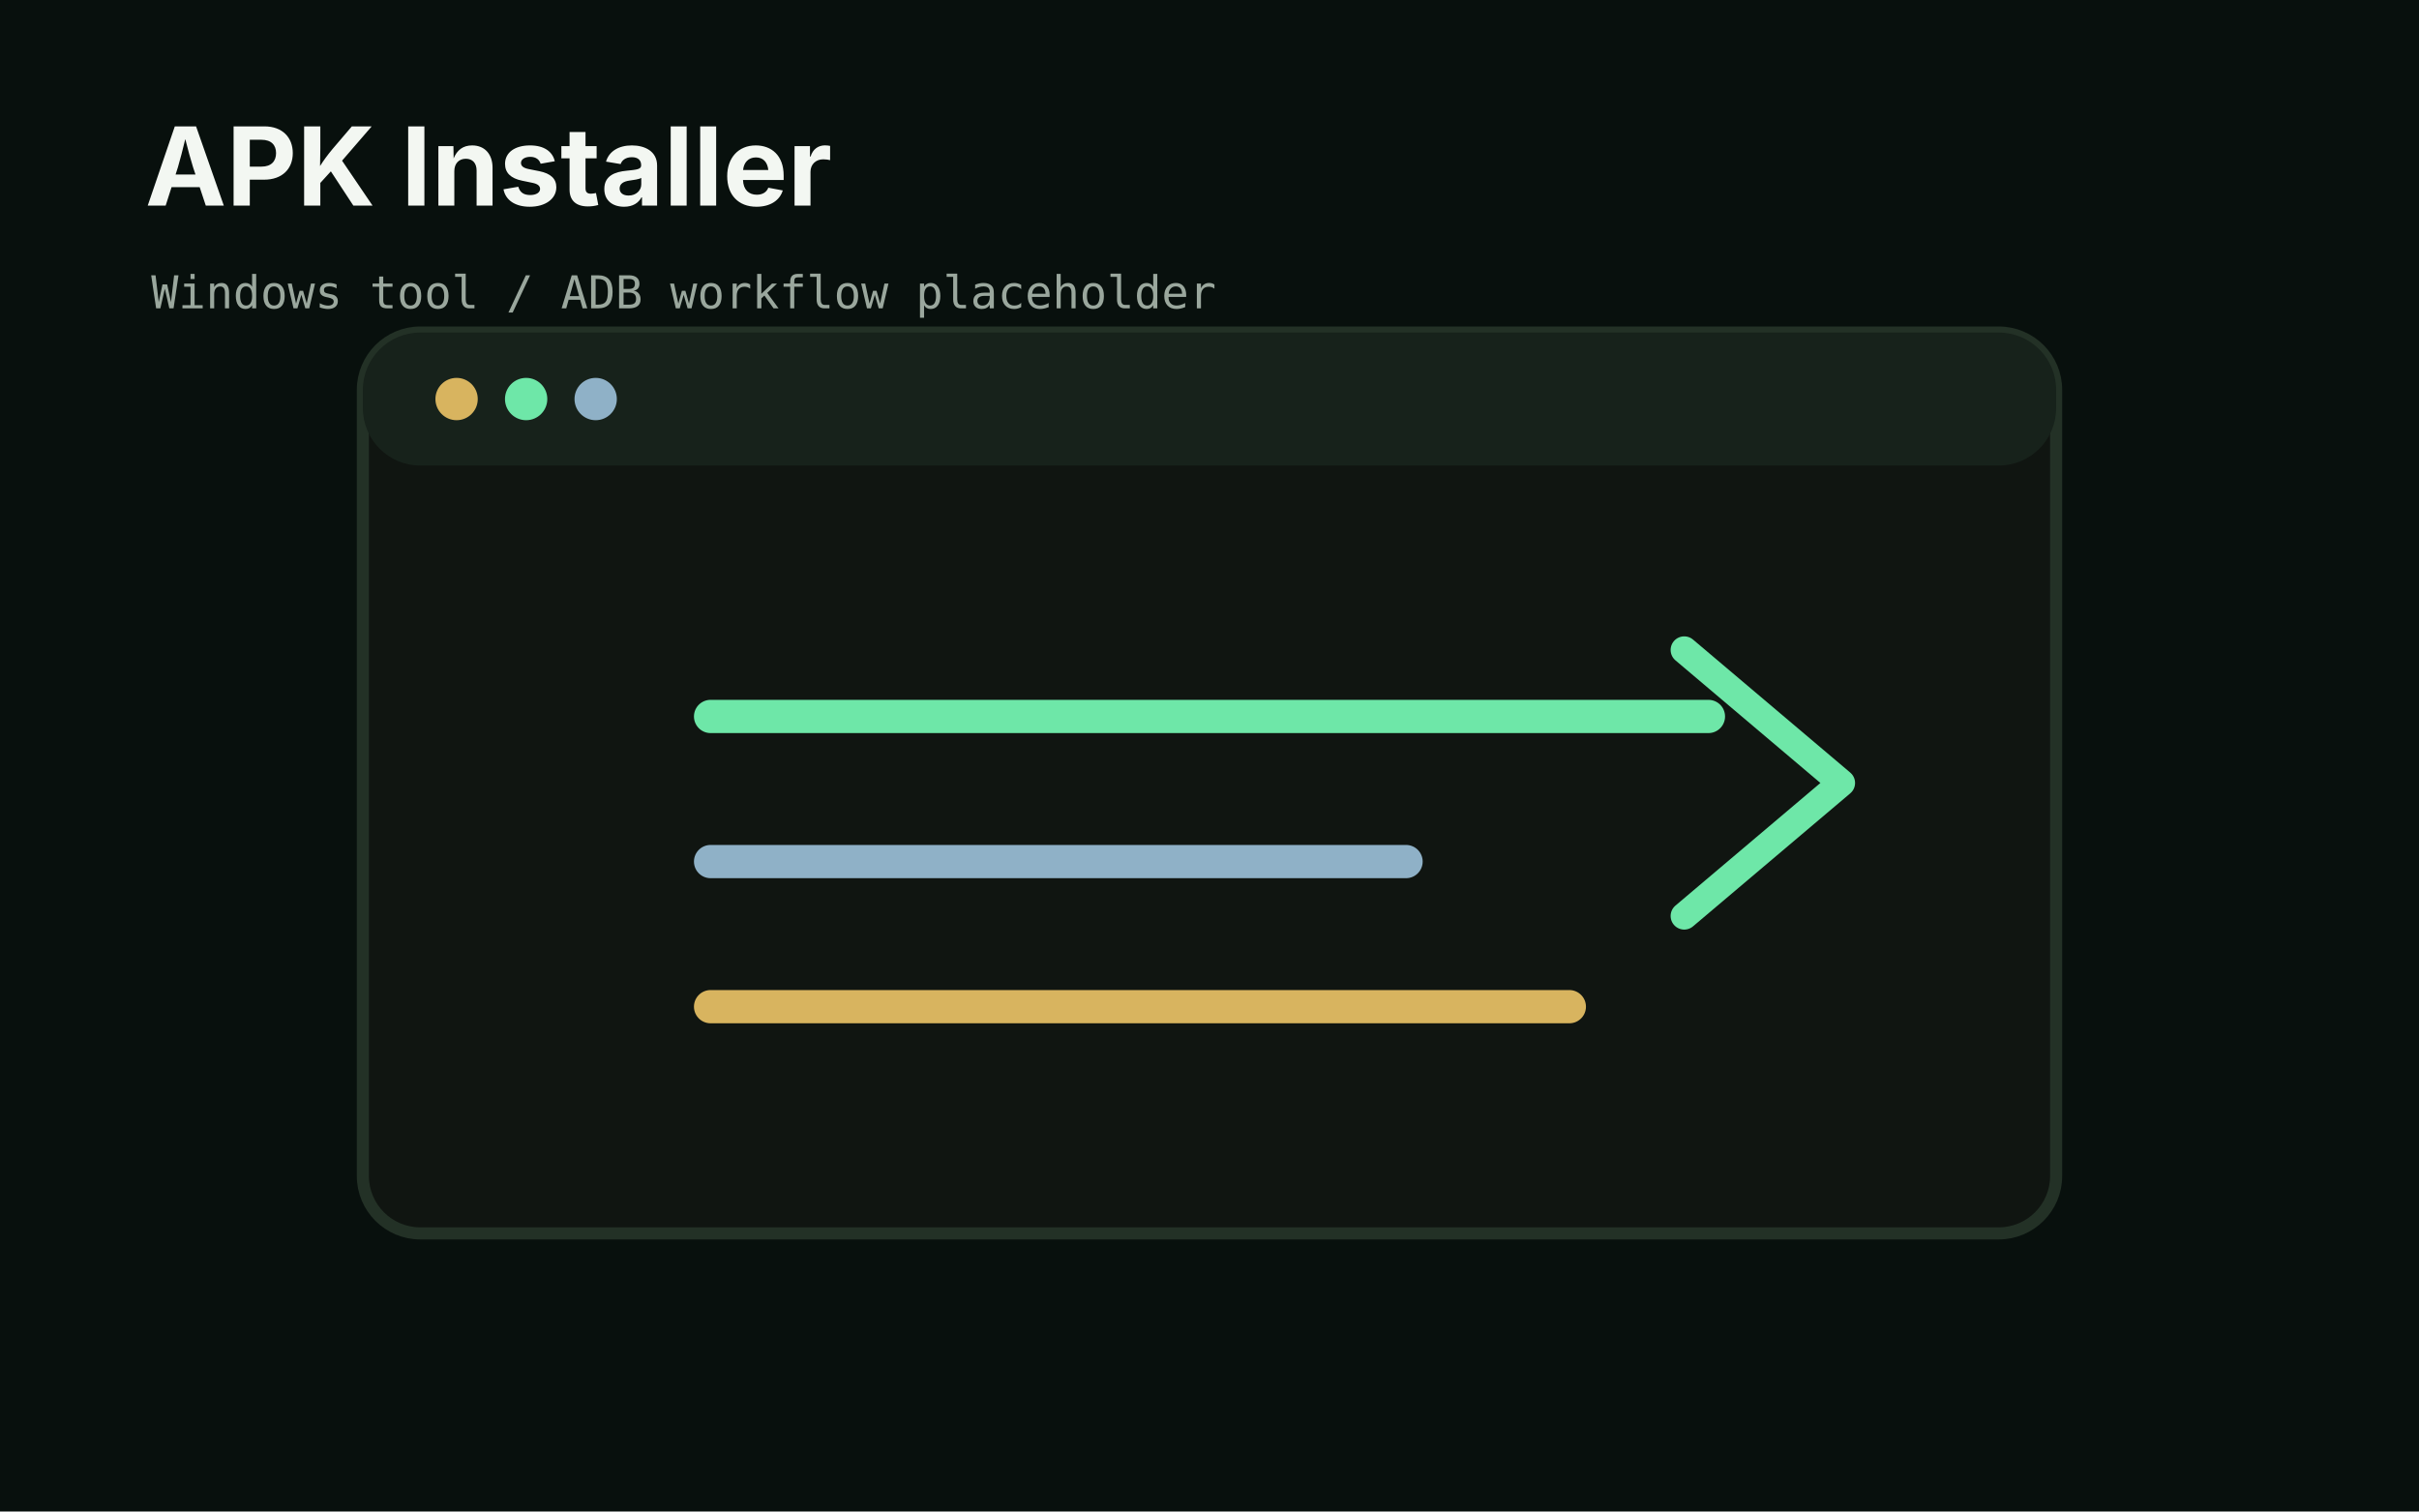
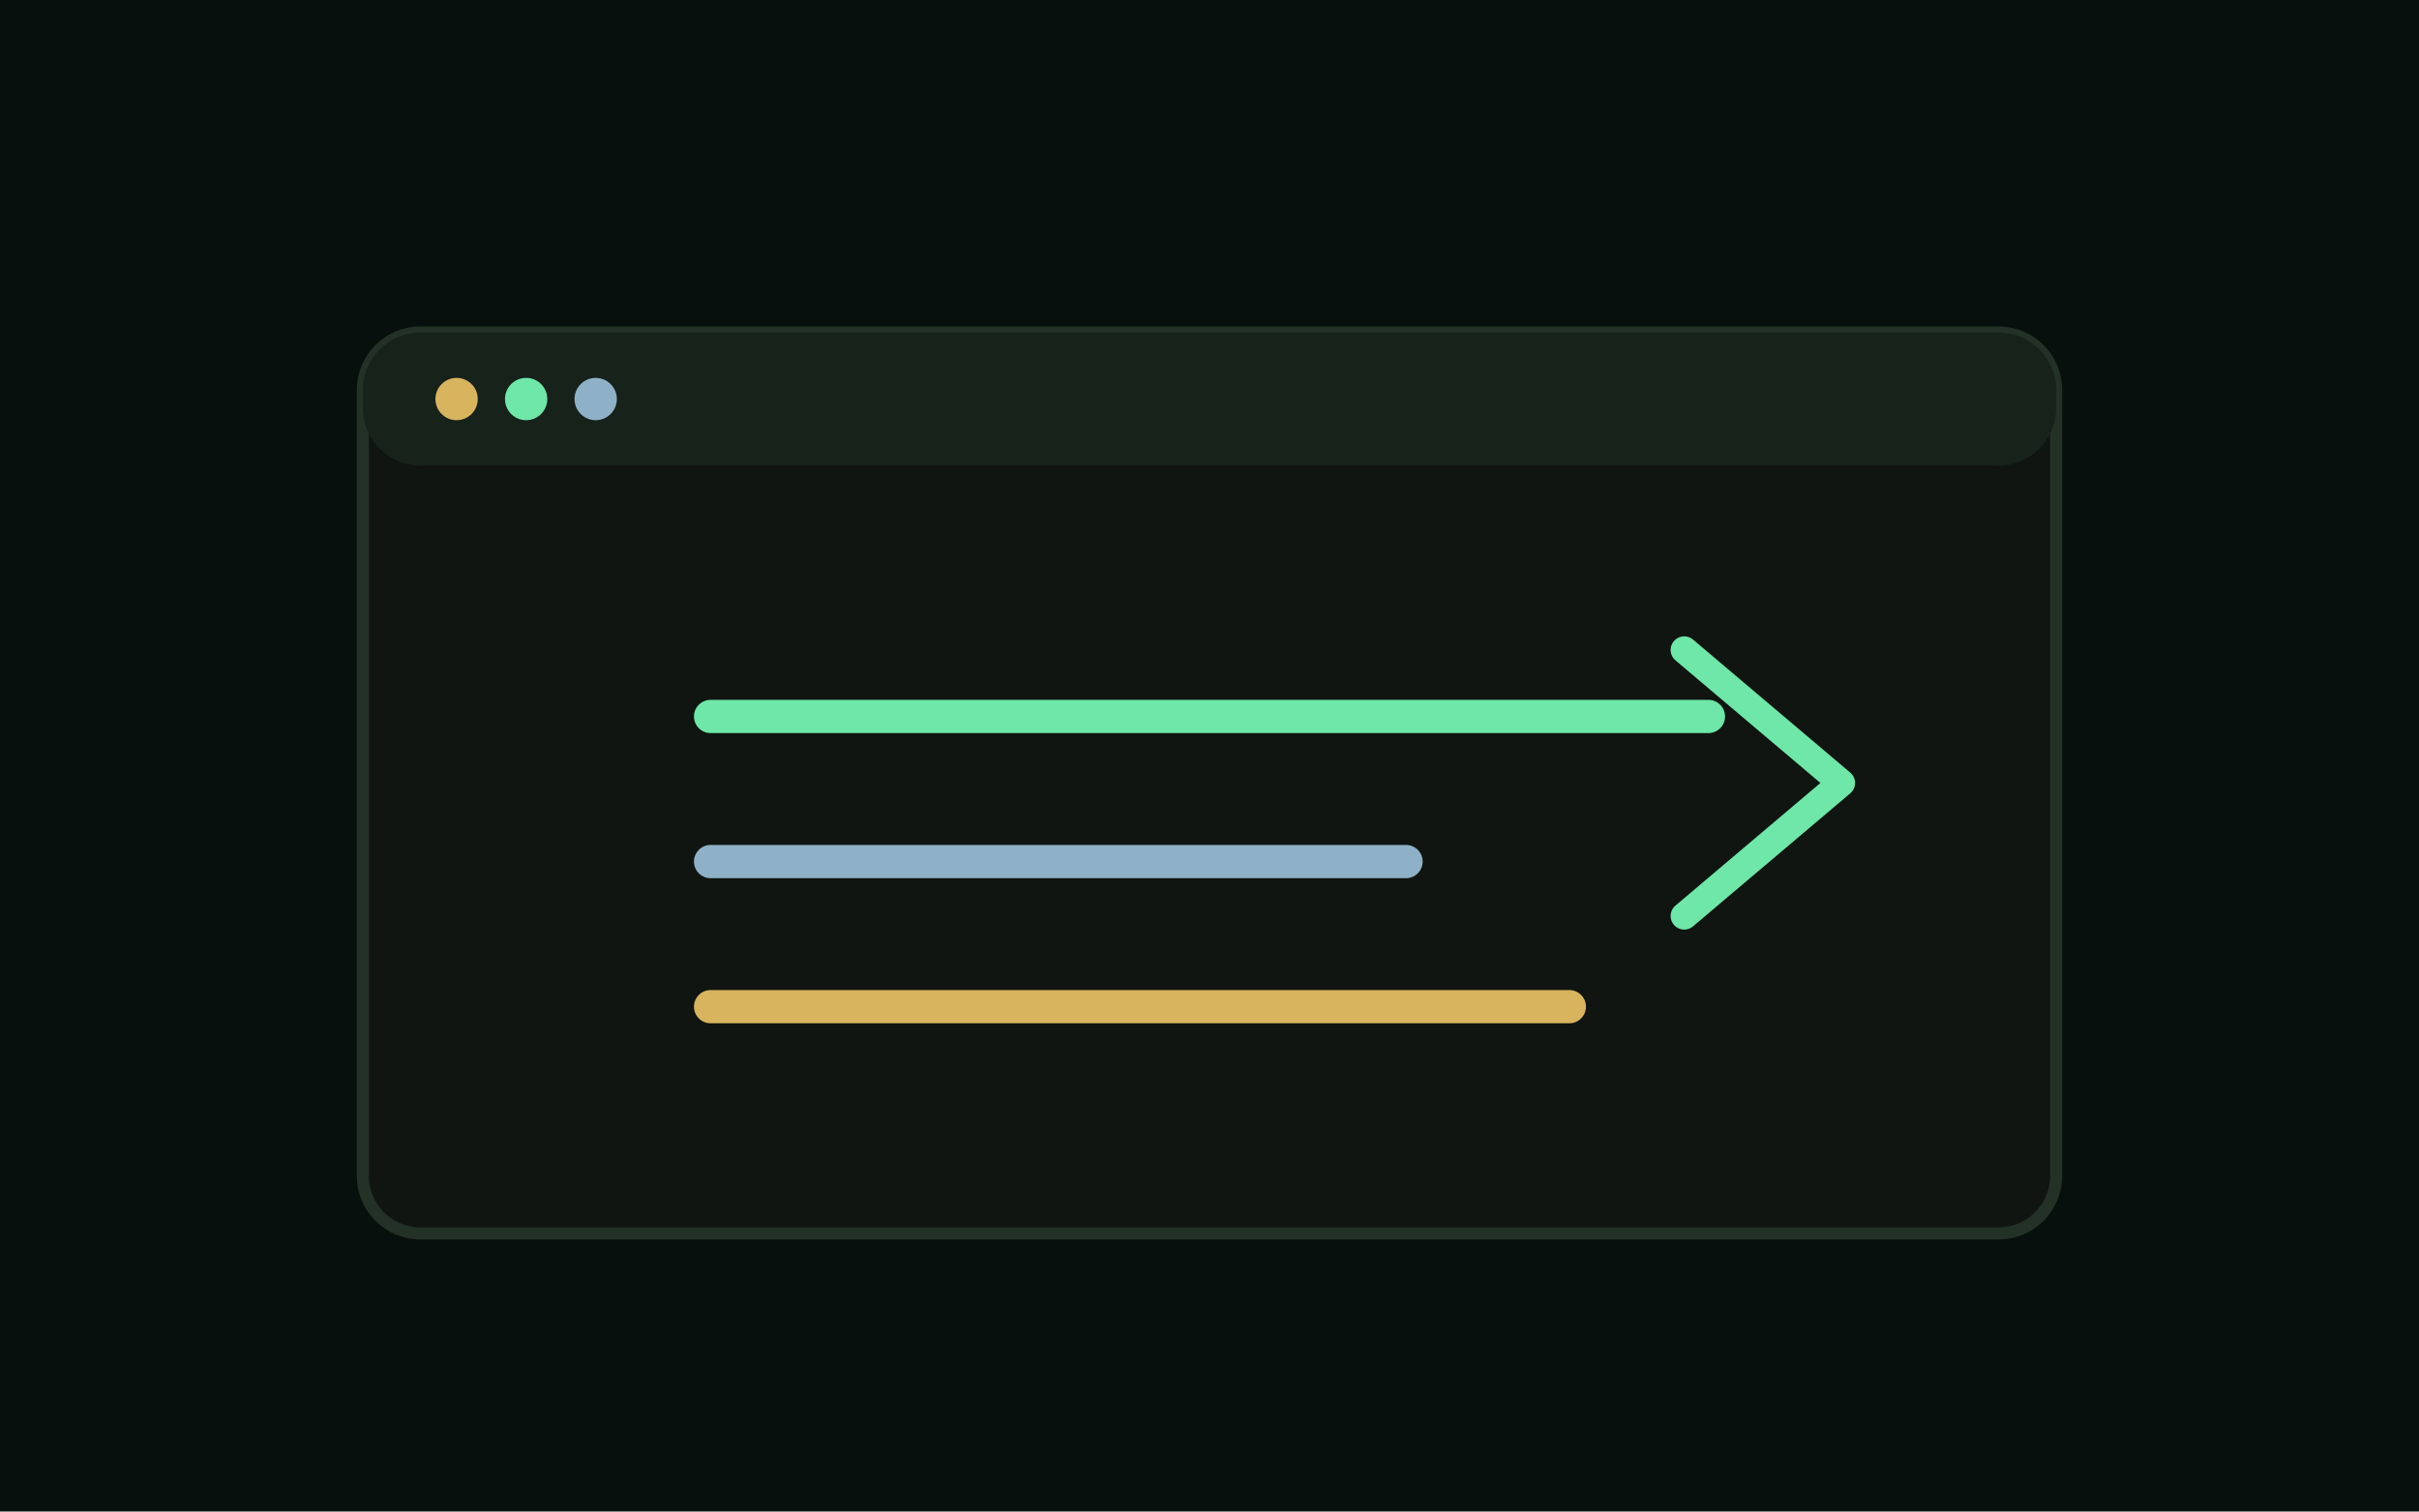
<svg xmlns="http://www.w3.org/2000/svg" width="1600" height="1000" viewBox="0 0 1600 1000" fill="none">
  <rect width="1600" height="1000" fill="#08100D" />
  <rect x="240" y="220" width="1120" height="596" rx="38" fill="#101511" stroke="#233126" stroke-width="8" />
  <rect x="240" y="220" width="1120" height="88" rx="38" fill="#17221B" />
  <circle cx="302" cy="264" r="14" fill="#D8B45F" />
  <circle cx="348" cy="264" r="14" fill="#6EE7A8" />
  <circle cx="394" cy="264" r="14" fill="#8FB1C7" />
  <path d="M470 474H1130" stroke="#6EE7A8" stroke-width="22" stroke-linecap="round" />
  <path d="M470 570H930" stroke="#8FB1C7" stroke-width="22" stroke-linecap="round" />
  <path d="M470 666H1038" stroke="#D8B45F" stroke-width="22" stroke-linecap="round" />
  <path d="M1114 430L1218 518L1114 606" stroke="#6EE7A8" stroke-width="18" stroke-linecap="round" stroke-linejoin="round" />
-   <text x="96" y="136" fill="#F3F7F2" font-family="Inter, Arial, sans-serif" font-size="72" font-weight="700">APK Installer</text>
-   <text x="100" y="204" fill="#9AA79D" font-family="Consolas, monospace" font-size="30">Windows tool / ADB workflow placeholder</text>
</svg>
